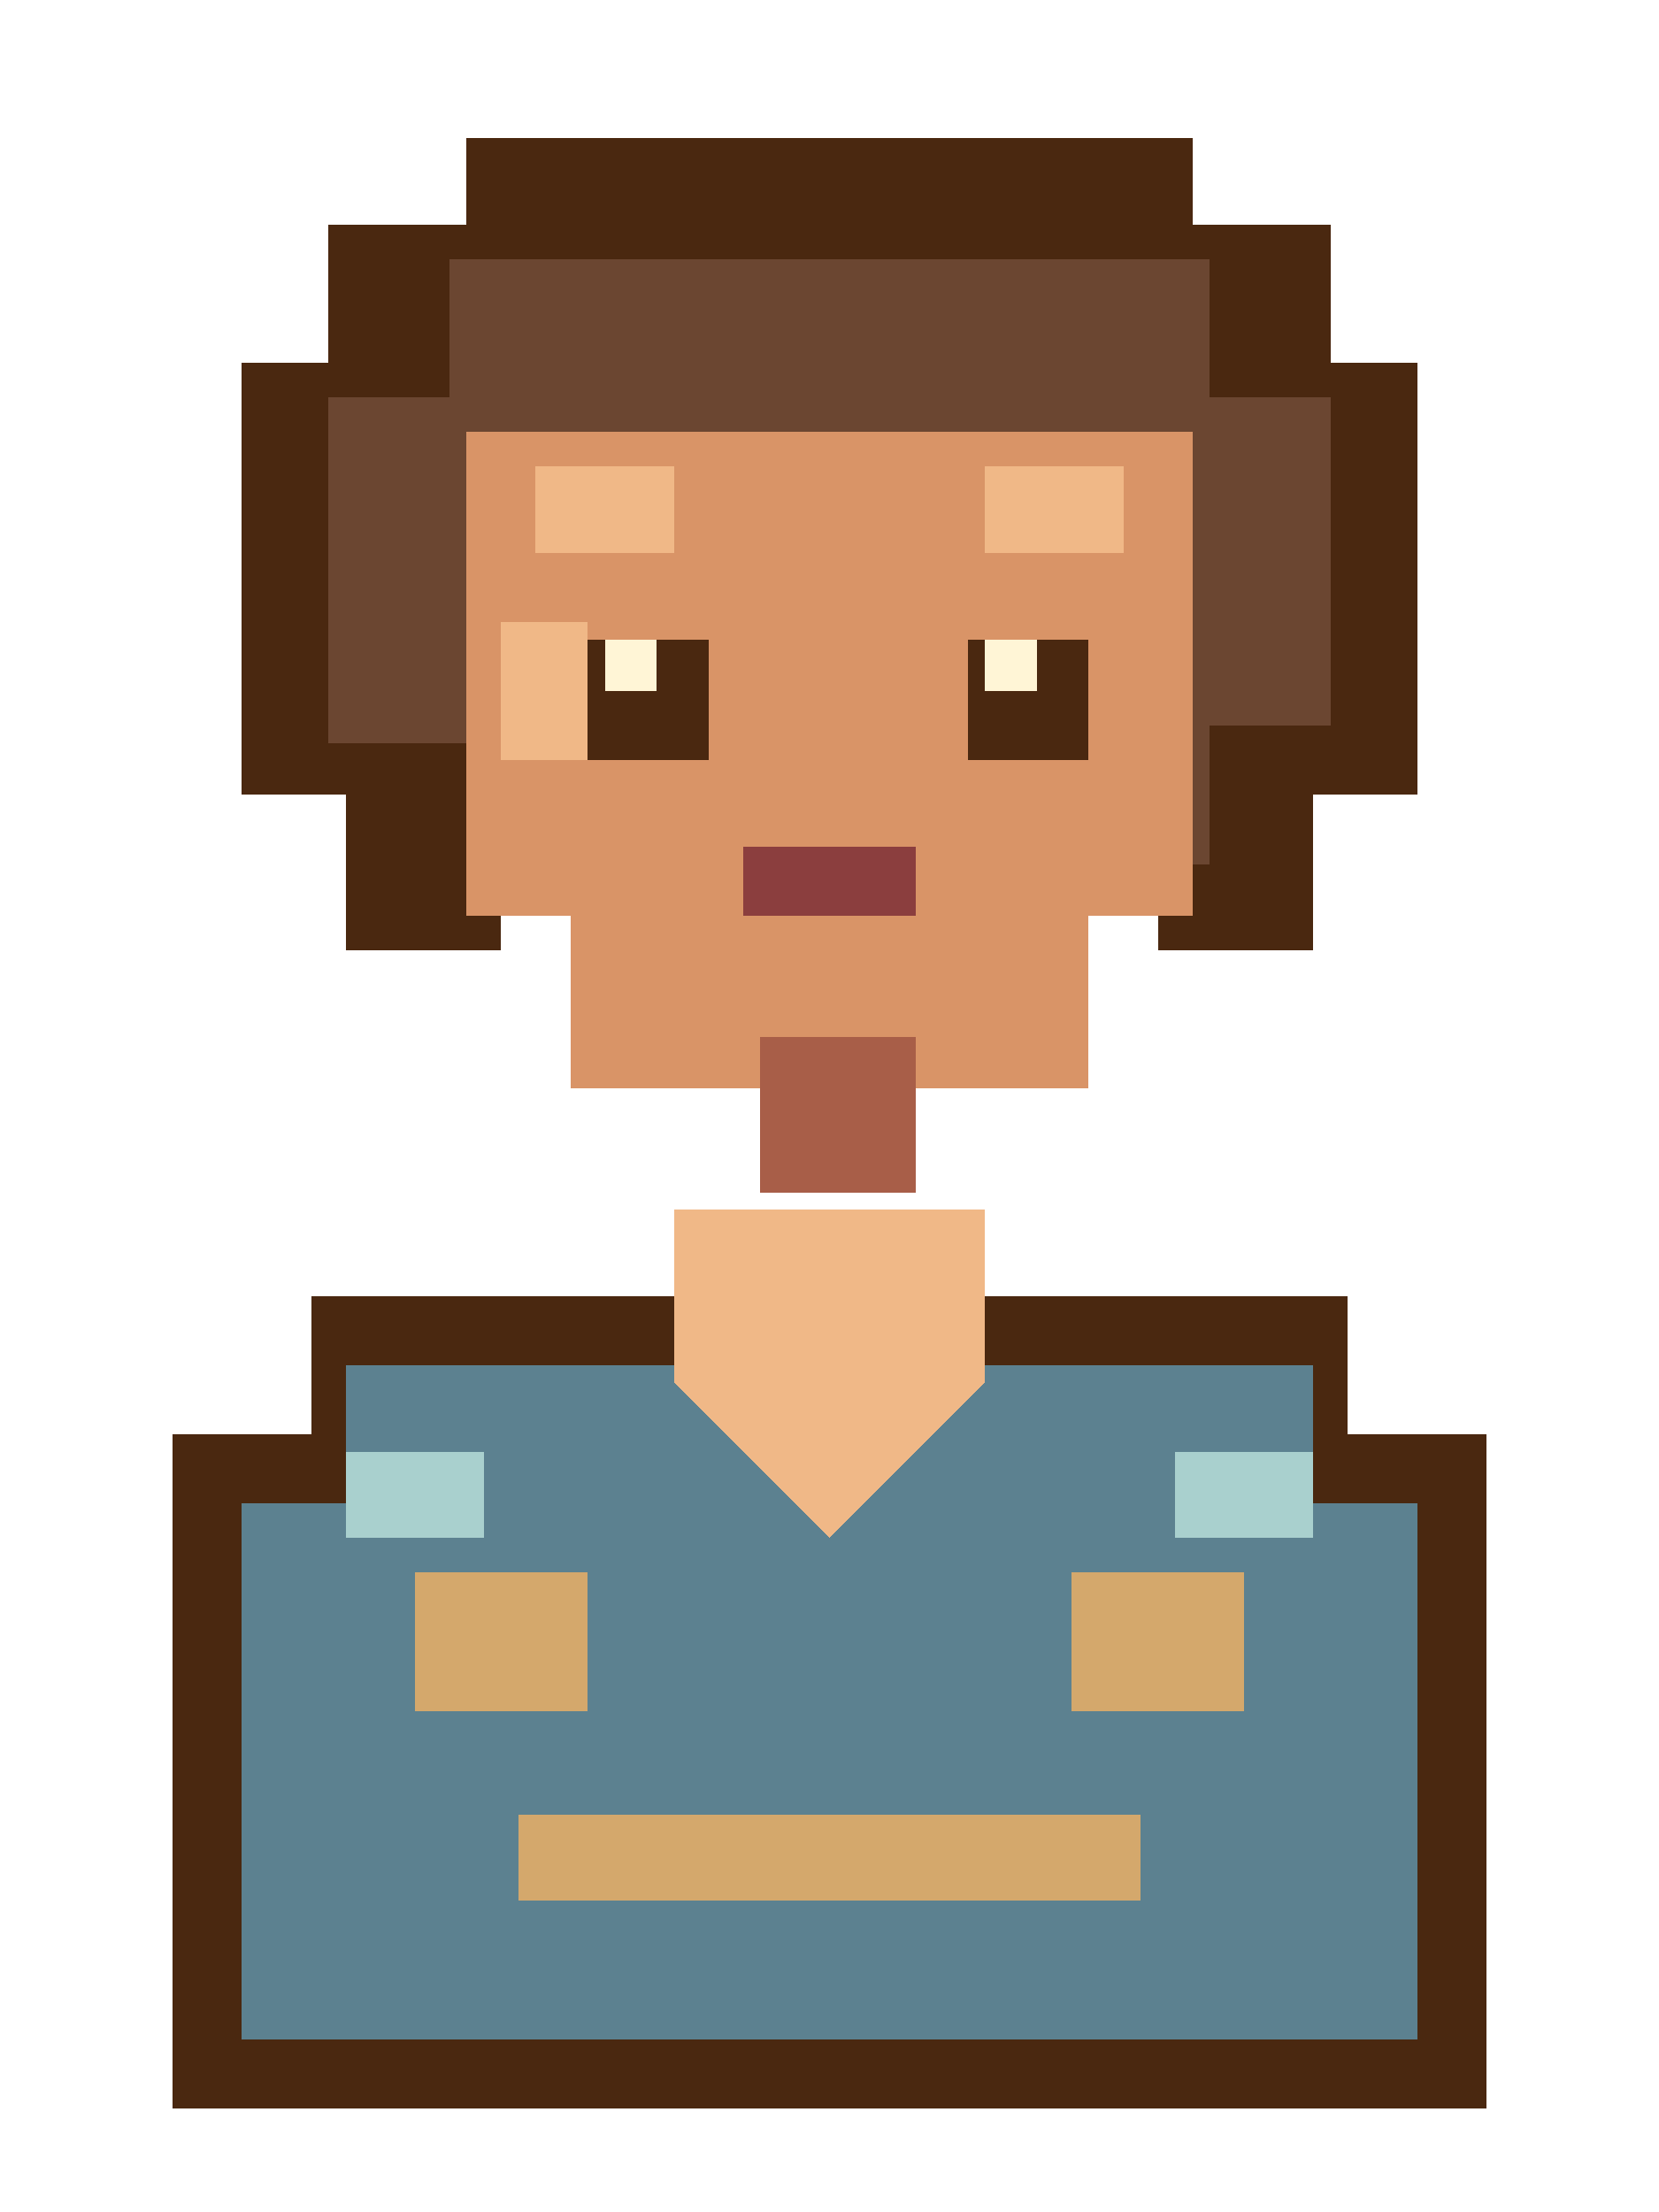
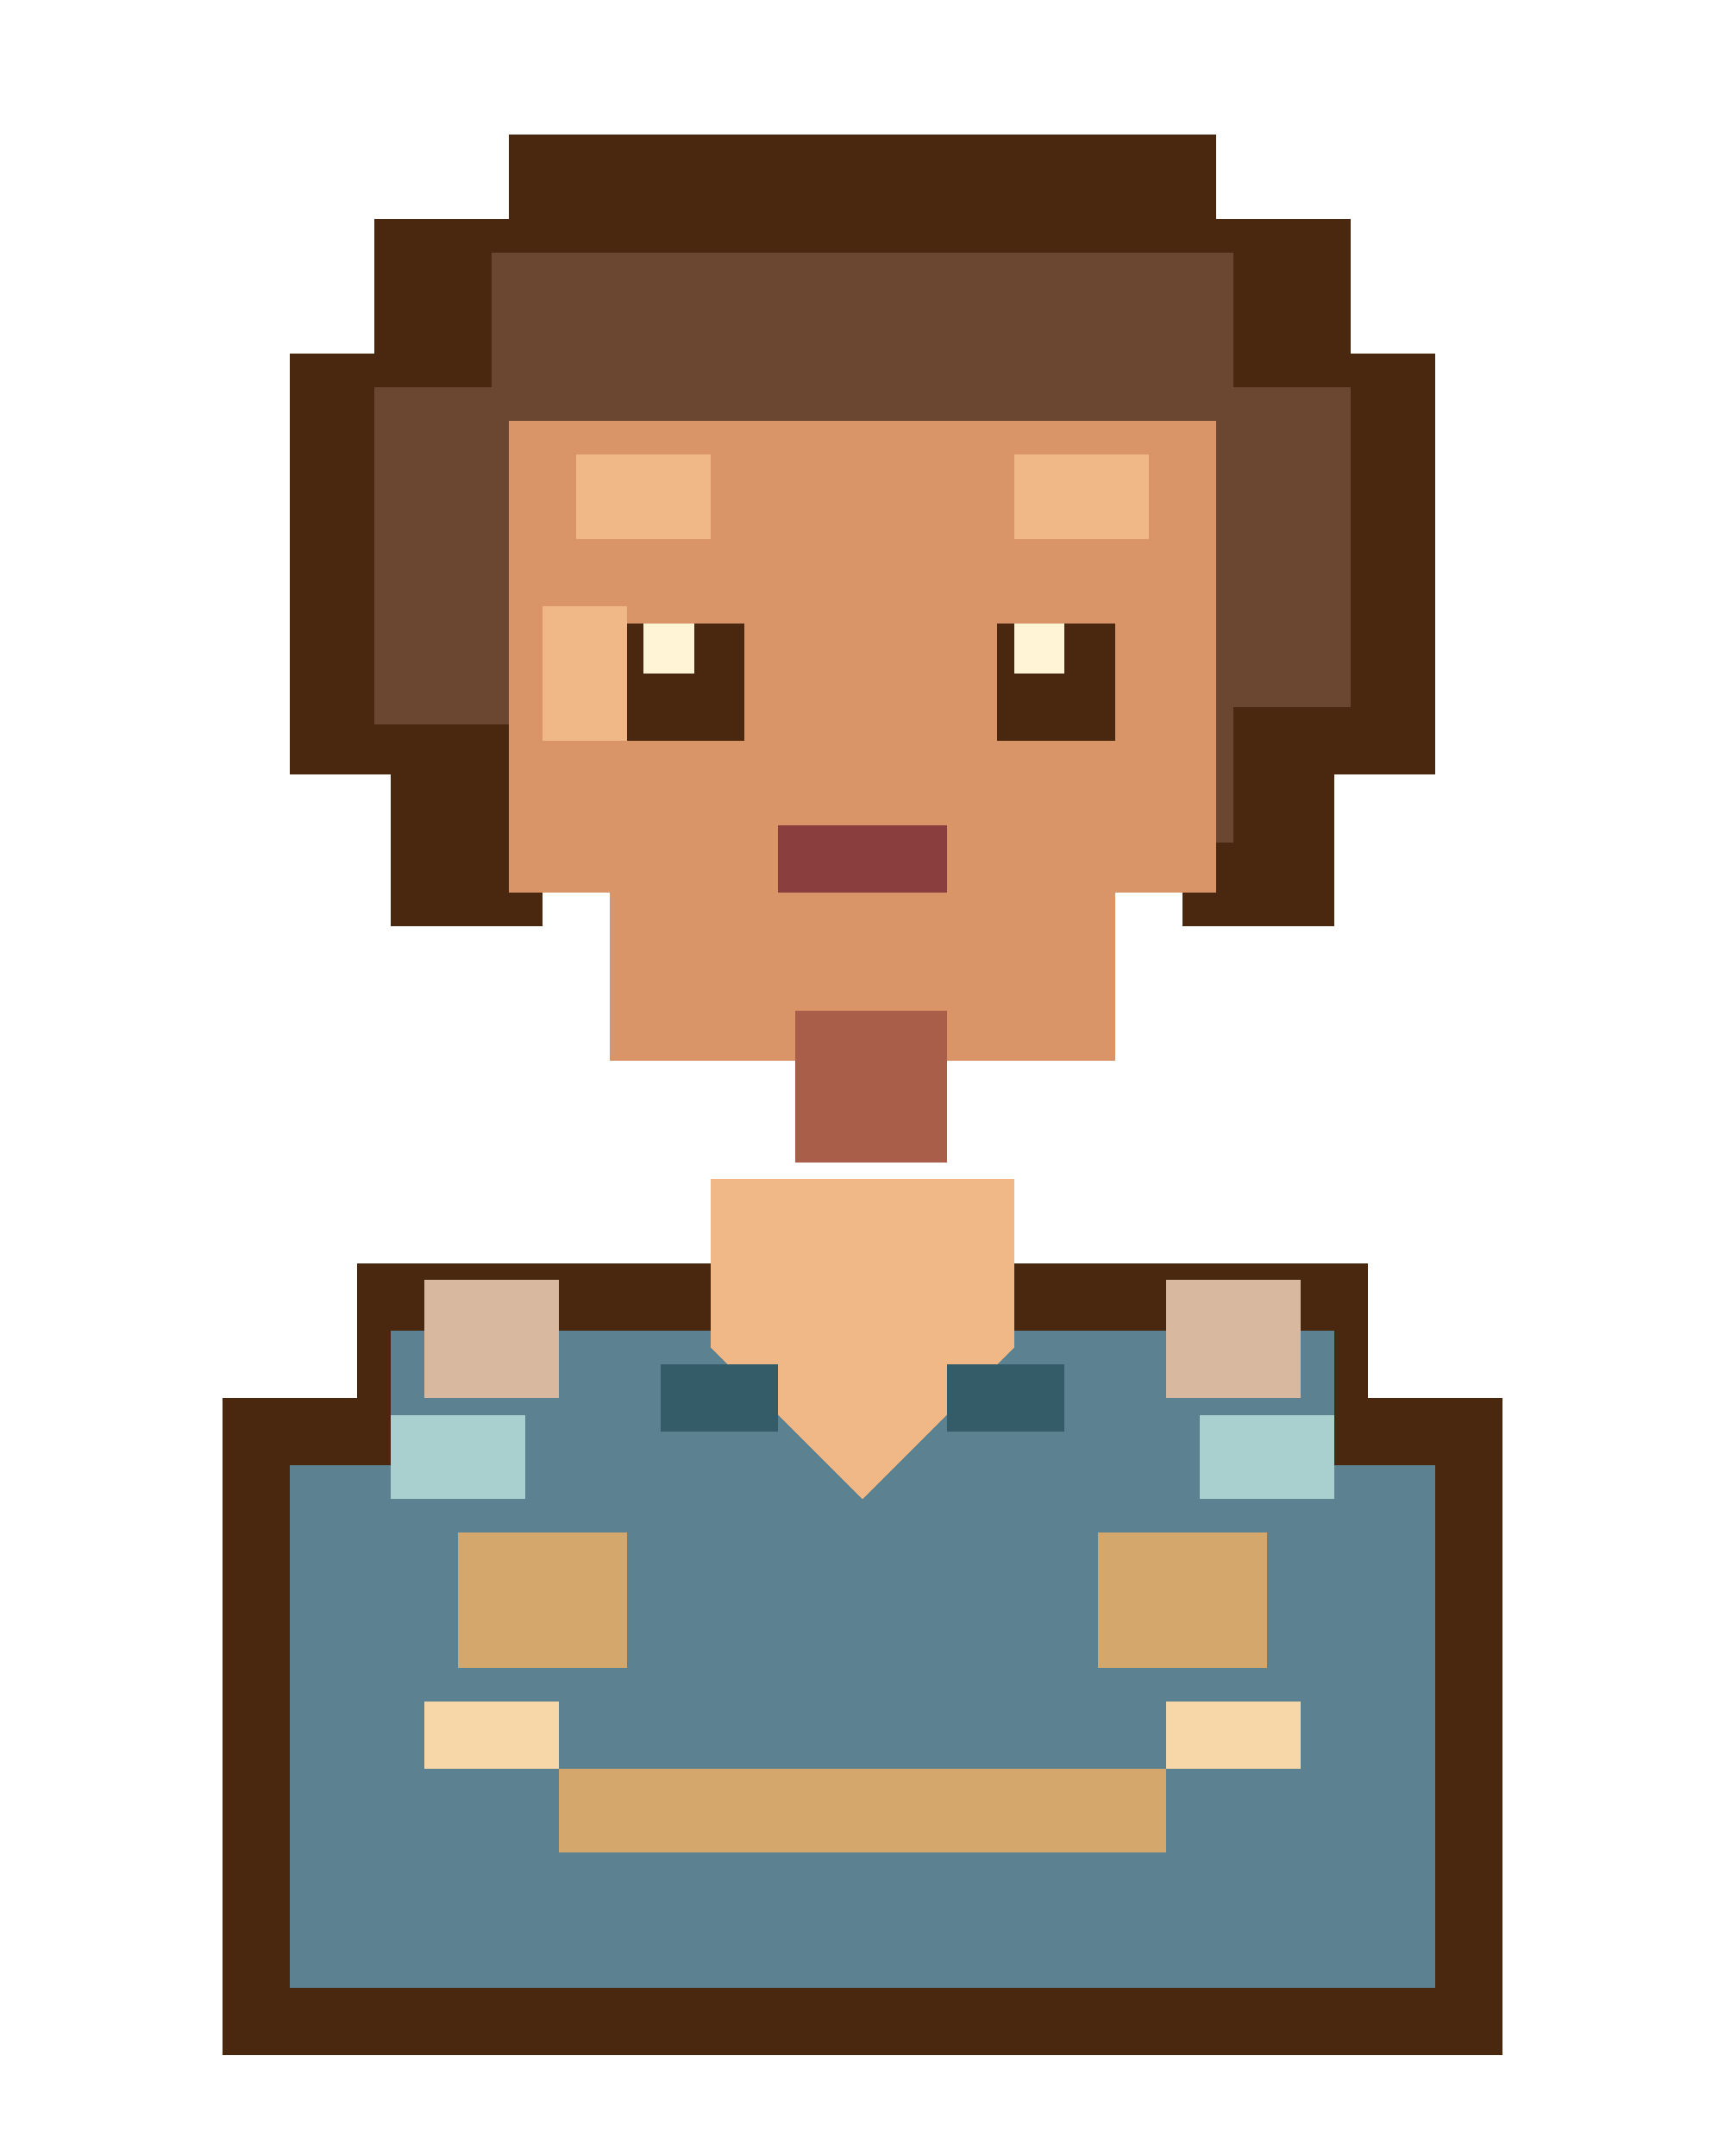
- <svg xmlns="http://www.w3.org/2000/svg" width="96" height="128" viewBox="0 0 96 128" shape-rendering="crispEdges">
+ <svg xmlns="http://www.w3.org/2000/svg" width="128" height="160" viewBox="0 0 96 128" shape-rendering="crispEdges">
  <path fill="#4a2810" d="M27 8h42v5h8v8h5v25h-6v9h-9v-7H29v7h-9v-9h-6V21h5v-8h8z" />
  <path fill="#6b4631" d="M26 15h44v8h7v19h-7v8H27v-7h-8V23h7z" />
  <path fill="#d99467" d="M27 25h42v28h-6v10H33V53h-6z" />
  <path fill="#f0b887" d="M31 27h8v5h-8zM57 27h8v5h-8zM29 36h5v8h-5z" />
  <path fill="#4a2810" d="M34 37h7v7h-7zM56 37h7v7h-7z" />
  <path fill="#fff5d6" d="M35 37h3v3h-3zM57 37h3v3h-3z" />
  <path fill="#8b3e3e" d="M43 49h10v4H43z" />
  <path fill="#a85e48" d="M44 60h9v9h-9z" />
  <path fill="#4a2810" d="M18 75h60v8h8v39H10V83h8z" />
  <path fill="#5c8190" d="M20 79h56v8h6v31H14V87h6z" />
  <path fill="#f0b887" d="M39 70h18v10l-9 9-9-9z" />
  <path fill="#d4a86c" d="M24 91h10v8H24zM62 91h10v8H62zM30 105h36v5H30z" />
  <path fill="#a9d0ce" d="M20 84h8v5h-8zM68 84h8v5h-8z" />
+   <path fill="#d9b8a0" d="M22 76h8v7h-8zM66 76h8v7h-8z" />
+   <path fill="#f7d7a8" d="M22 101h8v4h-8zM66 101h8v4h-8z" />
+   <path fill="#345b68" d="M36 81h7v4h-7zM53 81h7v4h-7z" />
</svg>
